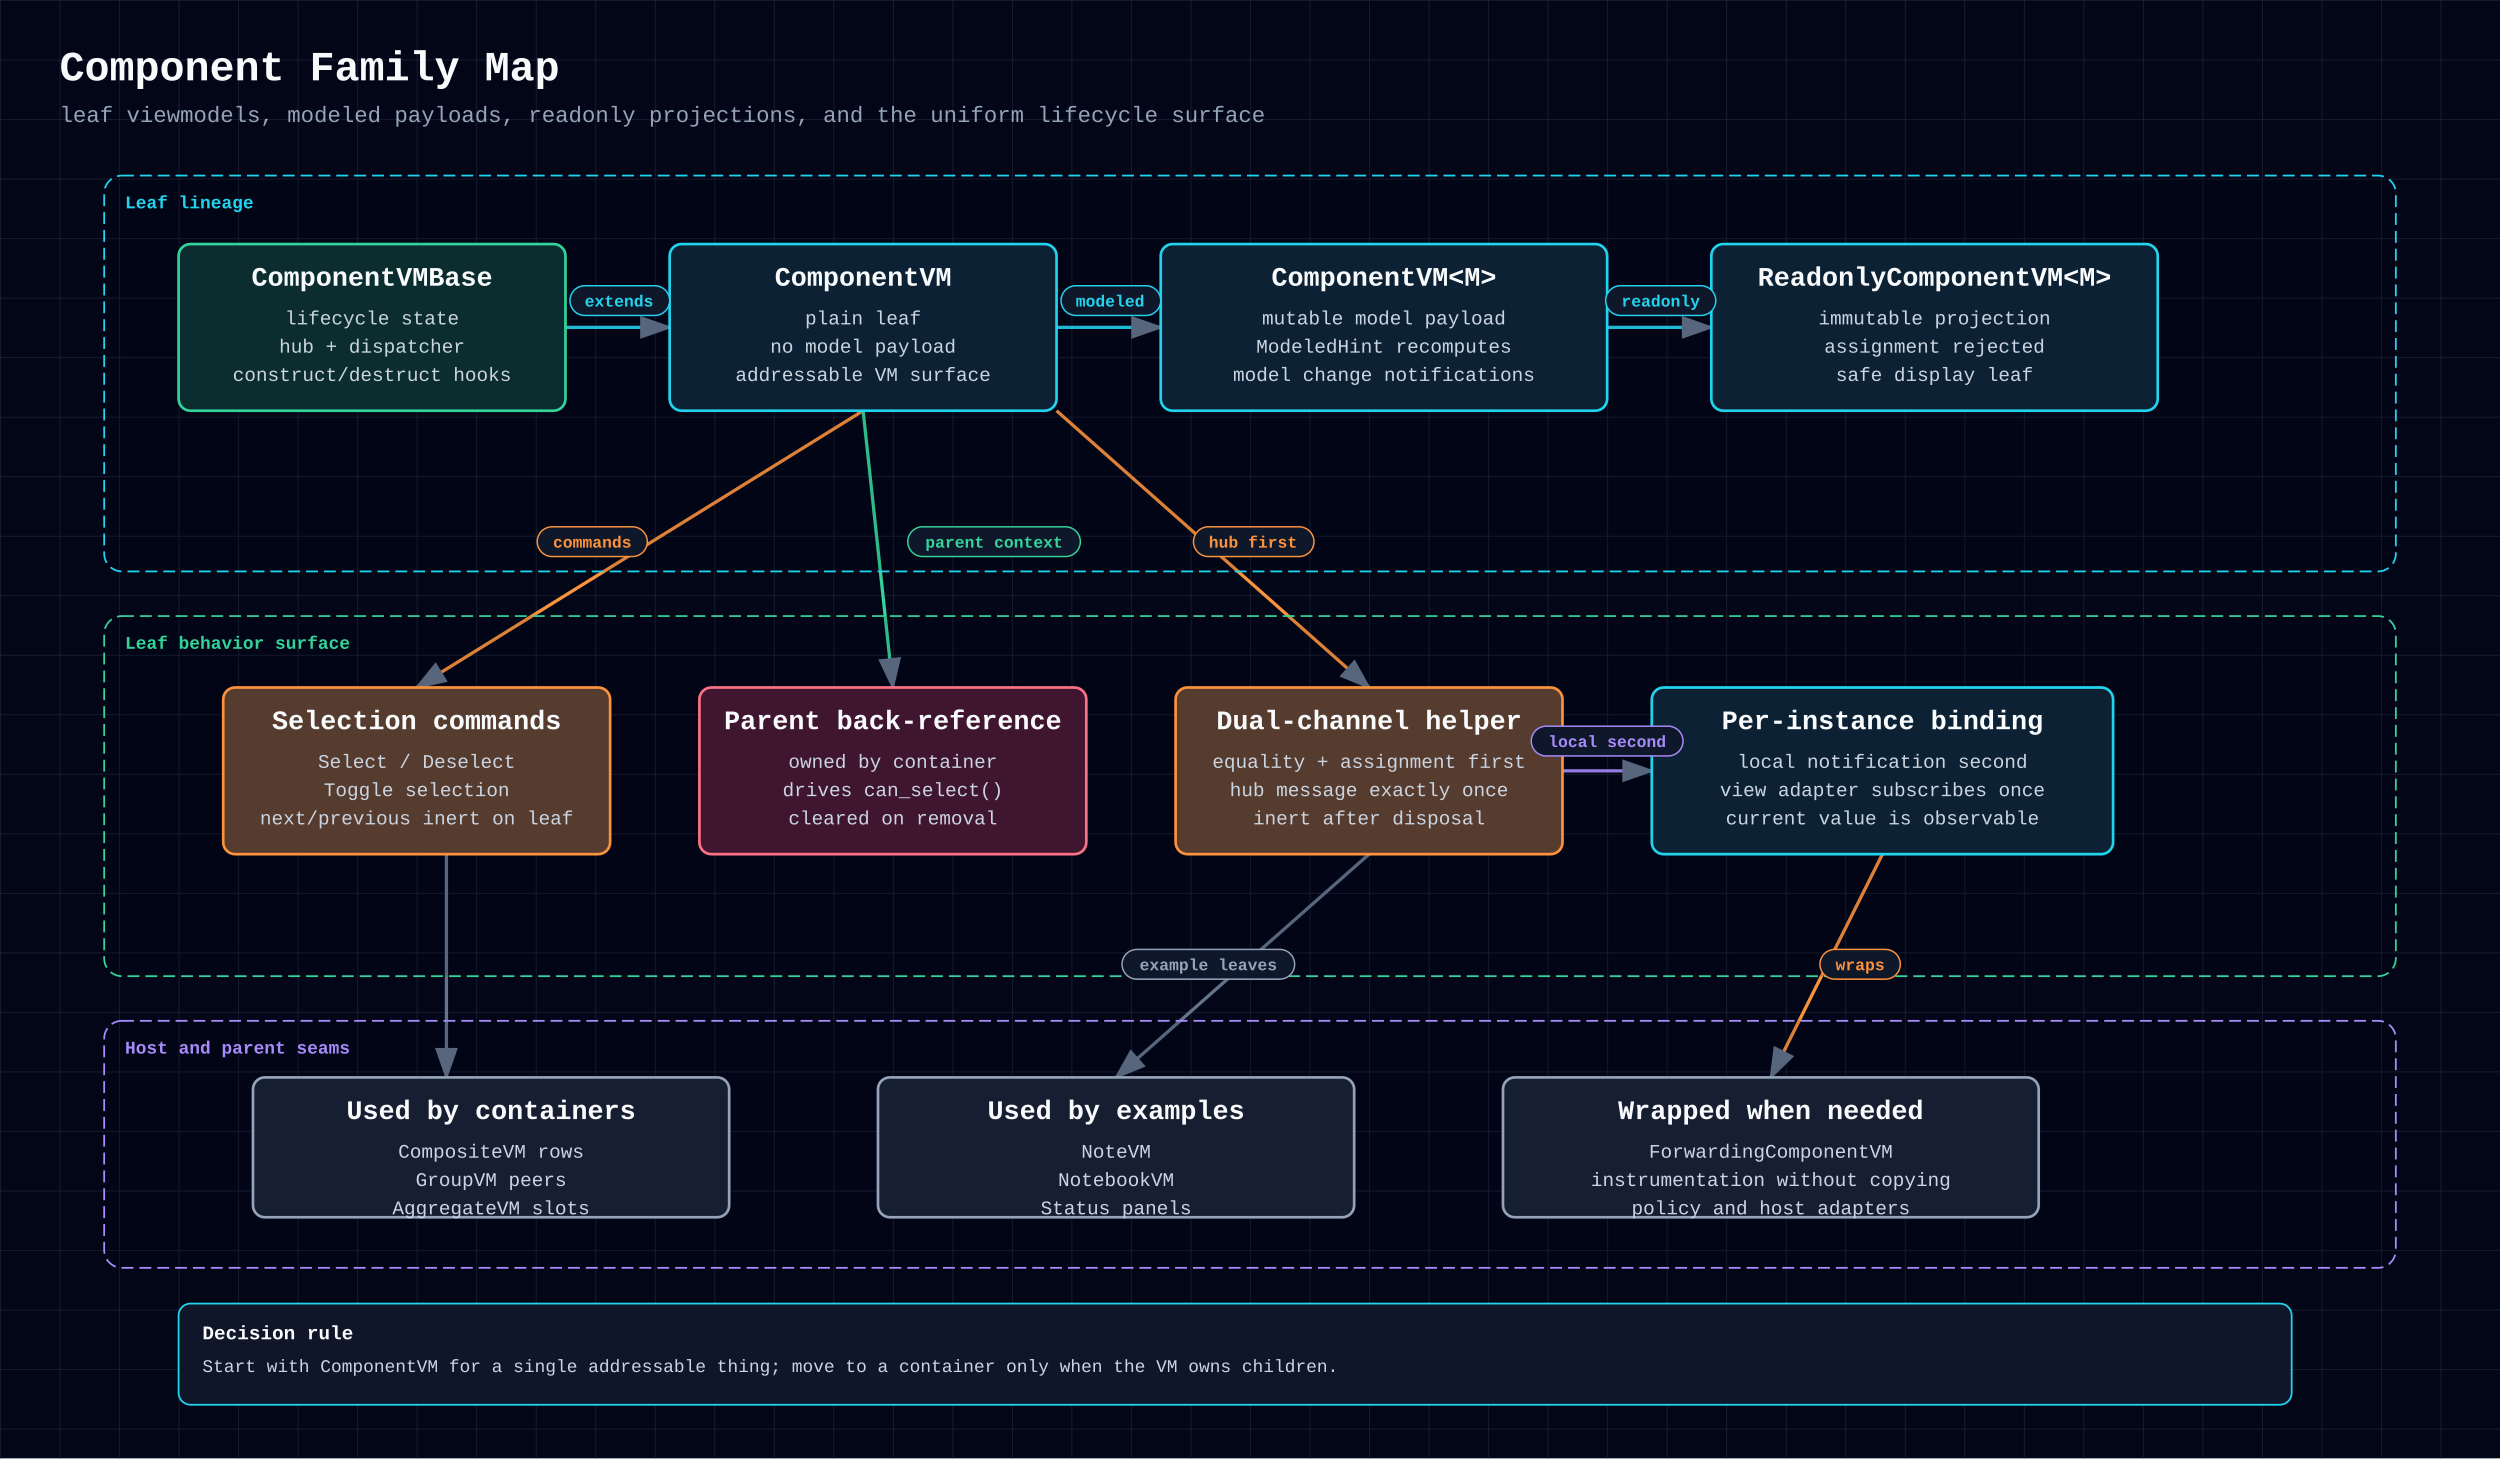
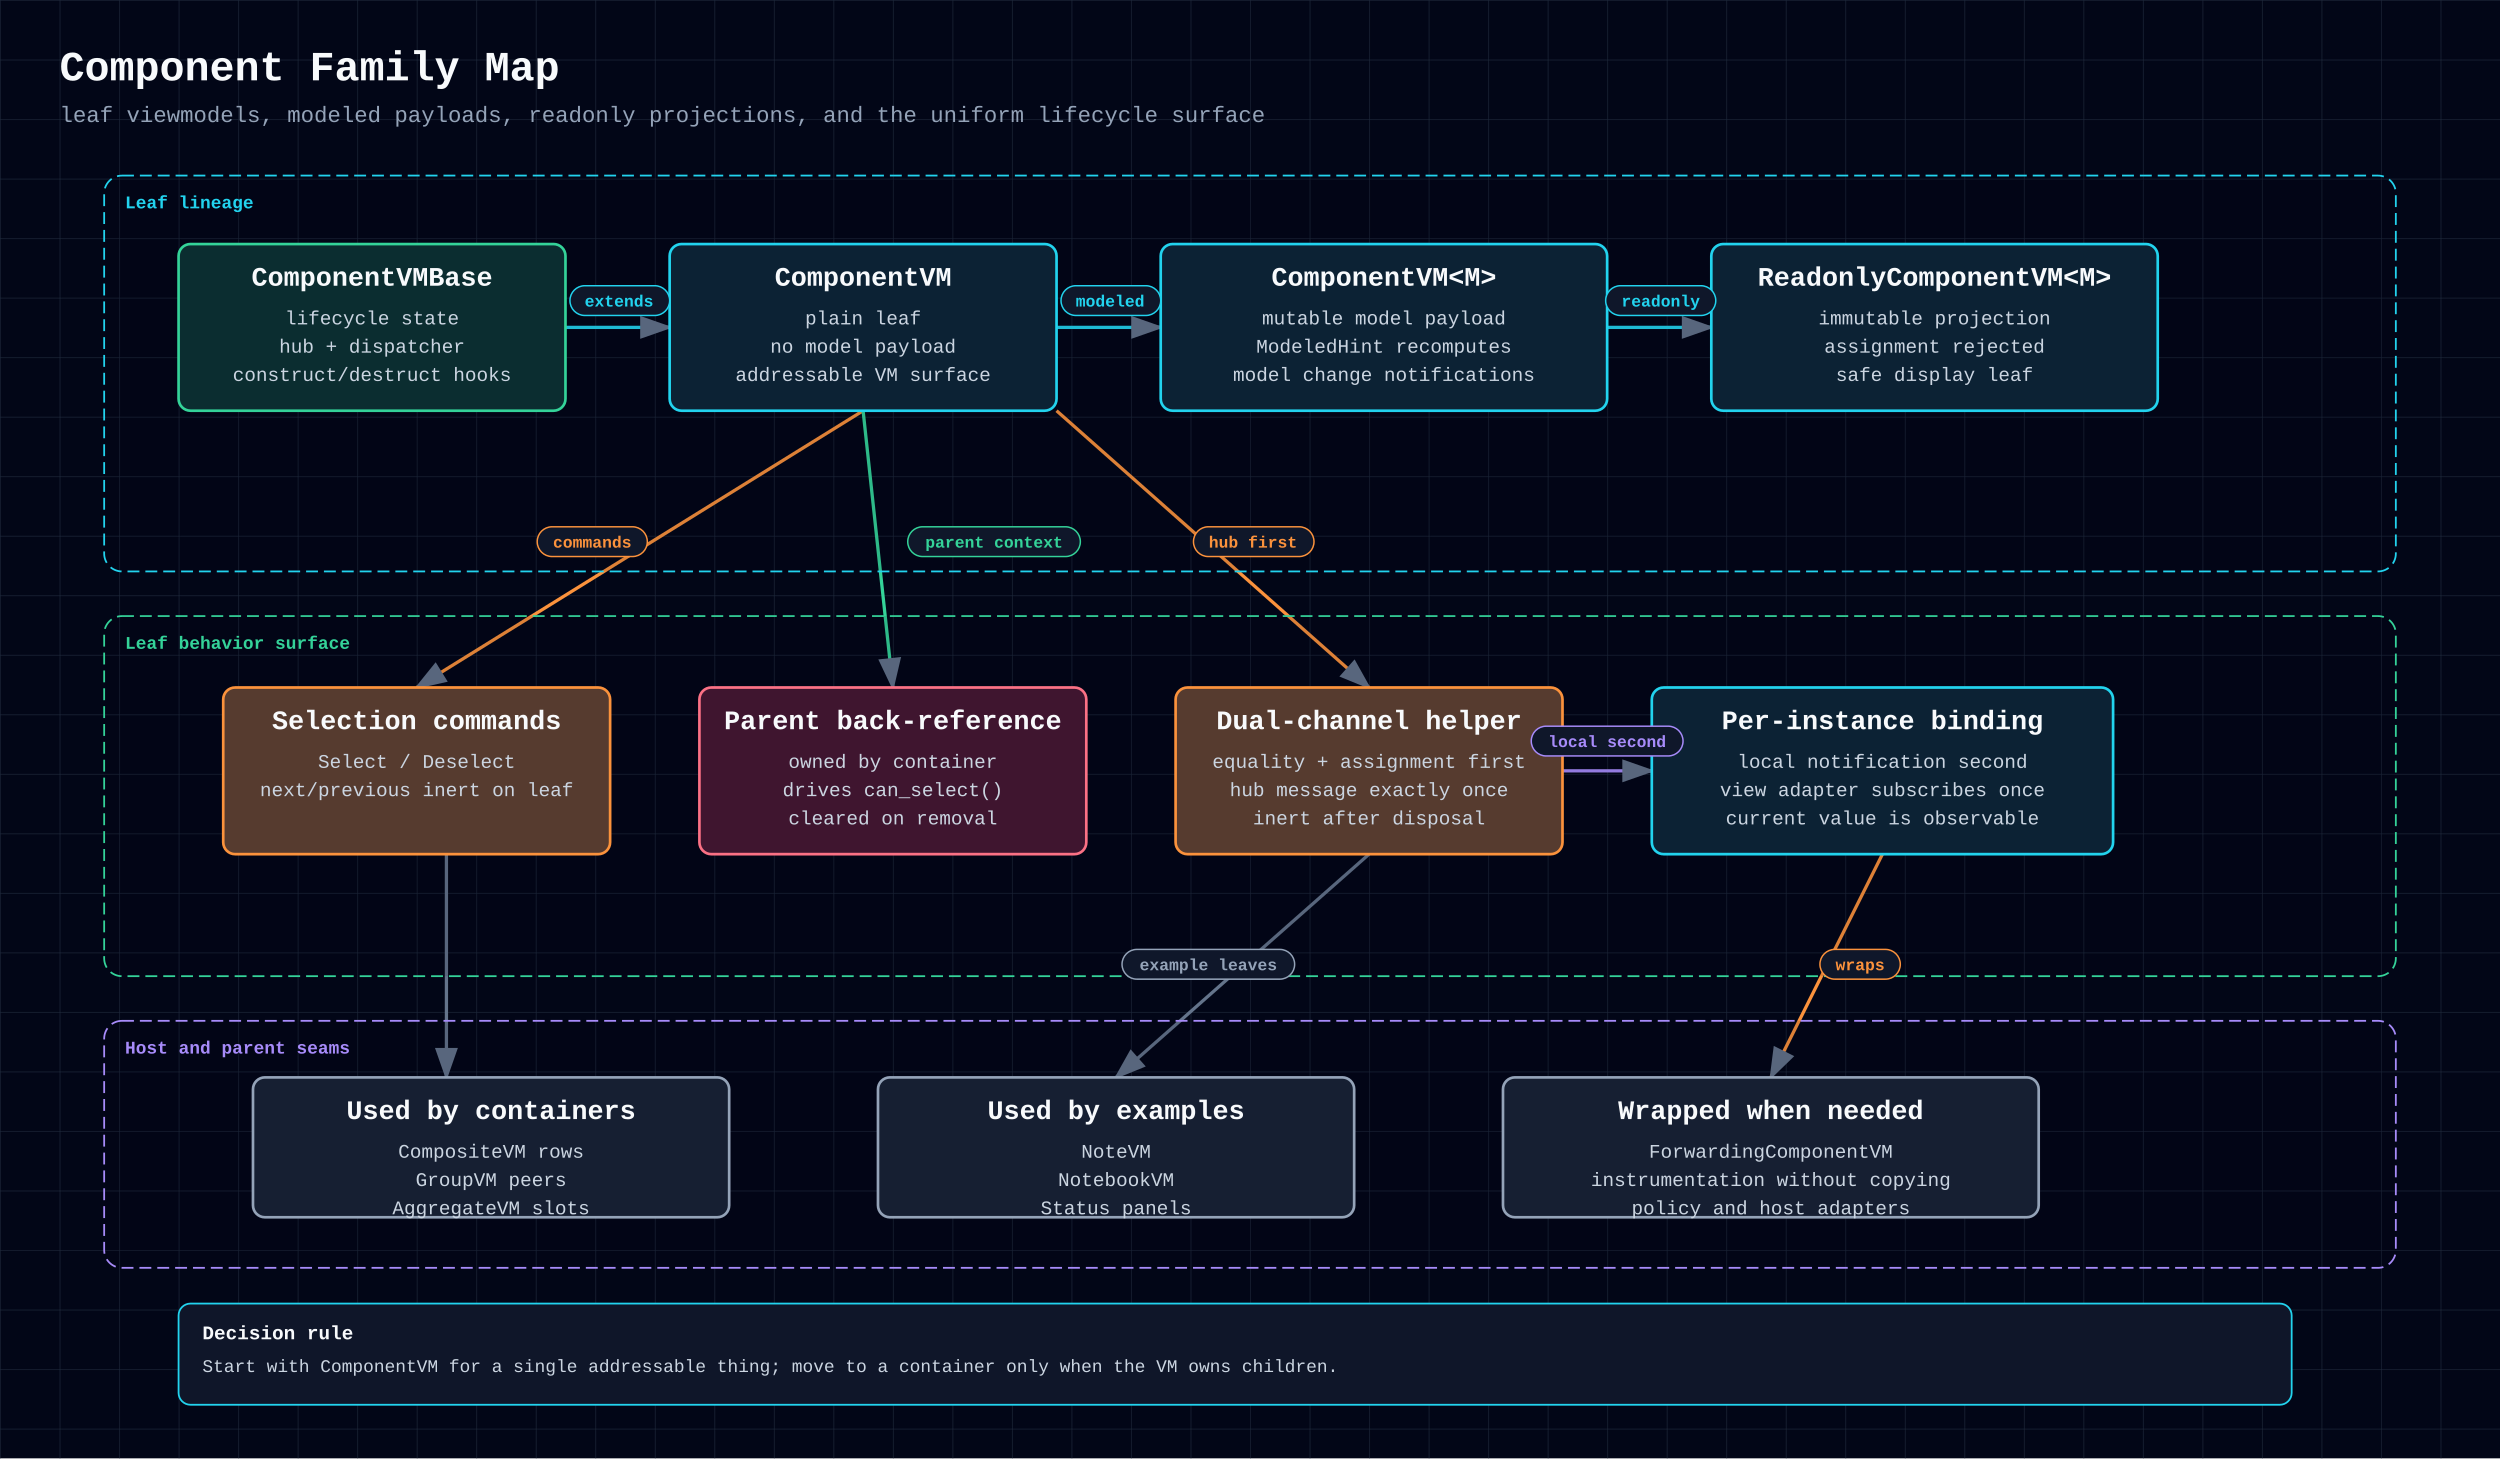
<svg xmlns="http://www.w3.org/2000/svg" width="1680" height="980" viewBox="0 0 1680 980" role="img" aria-labelledby="diagram-title diagram-description" style="font-family: 'JetBrains Mono', ui-monospace, SFMono-Regular, Menlo, Monaco, Consolas, 'Liberation Mono', 'Courier New', monospace;">
  <defs>
    <style>
      text { font-family: 'JetBrains Mono', ui-monospace, SFMono-Regular, Menlo, Monaco, Consolas, 'Liberation Mono', 'Courier New', monospace; }
    </style>
    <pattern id="grid" width="40" height="40" patternUnits="userSpaceOnUse">
      <path d="M 40 0 L 0 0 0 40" fill="none" stroke="#1e293b" stroke-width="0.8" />
    </pattern>
    <marker id="arrowhead" markerWidth="10" markerHeight="7" refX="9" refY="3.5" orient="auto">
      <polygon points="0 0, 10 3.5, 0 7" fill="#64748b" />
    </marker>
  </defs>
  <rect width="100%" height="100%" fill="#020617" />
  <rect width="100%" height="100%" fill="url(#grid)" />
  <text x="40" y="54" fill="#f8fafc" font-size="28" font-weight="700" text-anchor="start">Component Family Map</text>
  <text x="40" y="82" fill="#94a3b8" font-size="15" font-weight="400" text-anchor="start">leaf viewmodels, modeled payloads, readonly projections, and the uniform lifecycle surface</text>
  <polyline points="380,220 450,220" fill="none" stroke="#22d3ee" stroke-width="2.2" marker-end="url(#arrowhead)" />
  <polyline points="710,220 780,220" fill="none" stroke="#22d3ee" stroke-width="2.2" marker-end="url(#arrowhead)" />
  <polyline points="1080,220 1150,220" fill="none" stroke="#22d3ee" stroke-width="2.2" marker-end="url(#arrowhead)" />
  <polyline points="580,276 280,462" fill="none" stroke="#fb923c" stroke-width="2.2" marker-end="url(#arrowhead)" />
  <polyline points="580,276 600,462" fill="none" stroke="#34d399" stroke-width="2.2" marker-end="url(#arrowhead)" />
  <polyline points="710,276 920,462" fill="none" stroke="#fb923c" stroke-width="2.2" marker-end="url(#arrowhead)" />
  <polyline points="1050,518 1110,518" fill="none" stroke="#a78bfa" stroke-width="2.2" marker-end="url(#arrowhead)" />
  <polyline points="300,574 300,724" fill="none" stroke="#64748b" stroke-width="2.2" marker-end="url(#arrowhead)" />
  <polyline points="920,574 750,724" fill="none" stroke="#64748b" stroke-width="2.2" marker-end="url(#arrowhead)" />
  <polyline points="1265,574 1190,724" fill="none" stroke="#fb923c" stroke-width="2.2" marker-end="url(#arrowhead)" />
  <rect x="70" y="118" width="1540" height="266" rx="12" fill="rgba(2, 6, 23, 0.12)" stroke="#22d3ee" stroke-width="1.2" stroke-dasharray="8 4" />
  <text x="84" y="140" fill="#22d3ee" font-size="12" font-weight="700" text-anchor="start">Leaf lineage</text>
  <rect x="70" y="414" width="1540" height="242" rx="12" fill="rgba(2, 6, 23, 0.12)" stroke="#34d399" stroke-width="1.2" stroke-dasharray="8 4" />
  <text x="84" y="436" fill="#34d399" font-size="12" font-weight="700" text-anchor="start">Leaf behavior surface</text>
  <rect x="70" y="686" width="1540" height="166" rx="12" fill="rgba(2, 6, 23, 0.12)" stroke="#a78bfa" stroke-width="1.2" stroke-dasharray="8 4" />
  <text x="84" y="708" fill="#a78bfa" font-size="12" font-weight="700" text-anchor="start">Host and parent seams</text>
  <rect x="120" y="164" width="260" height="112" rx="8" fill="#0f172a" />
  <rect x="120" y="164" width="260" height="112" rx="8" fill="rgba(6, 78, 59, 0.4)" stroke="#34d399" stroke-width="1.8" />
  <text x="250" y="192" fill="#f8fafc" font-size="18" font-weight="700" text-anchor="middle">ComponentVMBase</text>
  <text x="250" y="218" fill="#cbd5e1" font-size="13" font-weight="400" text-anchor="middle">lifecycle state</text>
  <text x="250" y="237" fill="#cbd5e1" font-size="13" font-weight="400" text-anchor="middle">hub + dispatcher</text>
  <text x="250" y="256" fill="#cbd5e1" font-size="13" font-weight="400" text-anchor="middle">construct/destruct hooks</text>
  <rect x="450" y="164" width="260" height="112" rx="8" fill="#0f172a" />
  <rect x="450" y="164" width="260" height="112" rx="8" fill="rgba(8, 51, 68, 0.4)" stroke="#22d3ee" stroke-width="1.8" />
  <text x="580" y="192" fill="#f8fafc" font-size="18" font-weight="700" text-anchor="middle">ComponentVM</text>
  <text x="580" y="218" fill="#cbd5e1" font-size="13" font-weight="400" text-anchor="middle">plain leaf</text>
  <text x="580" y="237" fill="#cbd5e1" font-size="13" font-weight="400" text-anchor="middle">no model payload</text>
  <text x="580" y="256" fill="#cbd5e1" font-size="13" font-weight="400" text-anchor="middle">addressable VM surface</text>
  <rect x="780" y="164" width="300" height="112" rx="8" fill="#0f172a" />
  <rect x="780" y="164" width="300" height="112" rx="8" fill="rgba(8, 51, 68, 0.4)" stroke="#22d3ee" stroke-width="1.8" />
  <text x="930" y="192" fill="#f8fafc" font-size="18" font-weight="700" text-anchor="middle">ComponentVM&lt;M&gt;</text>
  <text x="930" y="218" fill="#cbd5e1" font-size="13" font-weight="400" text-anchor="middle">mutable model payload</text>
  <text x="930" y="237" fill="#cbd5e1" font-size="13" font-weight="400" text-anchor="middle">ModeledHint recomputes</text>
  <text x="930" y="256" fill="#cbd5e1" font-size="13" font-weight="400" text-anchor="middle">model change notifications</text>
  <rect x="1150" y="164" width="300" height="112" rx="8" fill="#0f172a" />
  <rect x="1150" y="164" width="300" height="112" rx="8" fill="rgba(8, 51, 68, 0.4)" stroke="#22d3ee" stroke-width="1.8" />
  <text x="1300" y="192" fill="#f8fafc" font-size="18" font-weight="700" text-anchor="middle">ReadonlyComponentVM&lt;M&gt;</text>
  <text x="1300" y="218" fill="#cbd5e1" font-size="13" font-weight="400" text-anchor="middle">immutable projection</text>
  <text x="1300" y="237" fill="#cbd5e1" font-size="13" font-weight="400" text-anchor="middle">assignment rejected</text>
  <text x="1300" y="256" fill="#cbd5e1" font-size="13" font-weight="400" text-anchor="middle">safe display leaf</text>
  <rect x="150" y="462" width="260" height="112" rx="8" fill="#0f172a" />
  <rect x="150" y="462" width="260" height="112" rx="8" fill="rgba(251, 146, 60, 0.3)" stroke="#fb923c" stroke-width="1.8" />
  <text x="280" y="490" fill="#f8fafc" font-size="18" font-weight="700" text-anchor="middle">Selection commands</text>
  <text x="280" y="516" fill="#cbd5e1" font-size="13" font-weight="400" text-anchor="middle">Select / Deselect</text>
-   <text x="280" y="535" fill="#cbd5e1" font-size="13" font-weight="400" text-anchor="middle">Toggle selection</text>
-   <text x="280" y="554" fill="#cbd5e1" font-size="13" font-weight="400" text-anchor="middle">next/previous inert on leaf</text>
+   <text x="280" y="535" fill="#cbd5e1" font-size="13" font-weight="400" text-anchor="middle">next/previous inert on leaf</text>
  <rect x="470" y="462" width="260" height="112" rx="8" fill="#0f172a" />
  <rect x="470" y="462" width="260" height="112" rx="8" fill="rgba(136, 19, 55, 0.4)" stroke="#fb7185" stroke-width="1.8" />
  <text x="600" y="490" fill="#f8fafc" font-size="18" font-weight="700" text-anchor="middle">Parent back-reference</text>
  <text x="600" y="516" fill="#cbd5e1" font-size="13" font-weight="400" text-anchor="middle">owned by container</text>
  <text x="600" y="535" fill="#cbd5e1" font-size="13" font-weight="400" text-anchor="middle">drives can_select()</text>
  <text x="600" y="554" fill="#cbd5e1" font-size="13" font-weight="400" text-anchor="middle">cleared on removal</text>
  <rect x="790" y="462" width="260" height="112" rx="8" fill="#0f172a" />
  <rect x="790" y="462" width="260" height="112" rx="8" fill="rgba(251, 146, 60, 0.3)" stroke="#fb923c" stroke-width="1.8" />
  <text x="920" y="490" fill="#f8fafc" font-size="18" font-weight="700" text-anchor="middle">Dual-channel helper</text>
  <text x="920" y="516" fill="#cbd5e1" font-size="13" font-weight="400" text-anchor="middle">equality + assignment first</text>
  <text x="920" y="535" fill="#cbd5e1" font-size="13" font-weight="400" text-anchor="middle">hub message exactly once</text>
  <text x="920" y="554" fill="#cbd5e1" font-size="13" font-weight="400" text-anchor="middle">inert after disposal</text>
  <rect x="1110" y="462" width="310" height="112" rx="8" fill="#0f172a" />
  <rect x="1110" y="462" width="310" height="112" rx="8" fill="rgba(8, 51, 68, 0.4)" stroke="#22d3ee" stroke-width="1.8" />
  <text x="1265" y="490" fill="#f8fafc" font-size="18" font-weight="700" text-anchor="middle">Per-instance binding</text>
  <text x="1265" y="516" fill="#cbd5e1" font-size="13" font-weight="400" text-anchor="middle">local notification second</text>
  <text x="1265" y="535" fill="#cbd5e1" font-size="13" font-weight="400" text-anchor="middle">view adapter subscribes once</text>
  <text x="1265" y="554" fill="#cbd5e1" font-size="13" font-weight="400" text-anchor="middle">current value is observable</text>
  <rect x="170" y="724" width="320" height="94" rx="8" fill="#0f172a" />
  <rect x="170" y="724" width="320" height="94" rx="8" fill="rgba(30, 41, 59, 0.5)" stroke="#94a3b8" stroke-width="1.8" />
  <text x="330" y="752" fill="#f8fafc" font-size="18" font-weight="700" text-anchor="middle">Used by containers</text>
  <text x="330" y="778" fill="#cbd5e1" font-size="13" font-weight="400" text-anchor="middle">CompositeVM rows</text>
  <text x="330" y="797" fill="#cbd5e1" font-size="13" font-weight="400" text-anchor="middle">GroupVM peers</text>
  <text x="330" y="816" fill="#cbd5e1" font-size="13" font-weight="400" text-anchor="middle">AggregateVM slots</text>
  <rect x="590" y="724" width="320" height="94" rx="8" fill="#0f172a" />
  <rect x="590" y="724" width="320" height="94" rx="8" fill="rgba(30, 41, 59, 0.5)" stroke="#94a3b8" stroke-width="1.8" />
  <text x="750" y="752" fill="#f8fafc" font-size="18" font-weight="700" text-anchor="middle">Used by examples</text>
  <text x="750" y="778" fill="#cbd5e1" font-size="13" font-weight="400" text-anchor="middle">NoteVM</text>
  <text x="750" y="797" fill="#cbd5e1" font-size="13" font-weight="400" text-anchor="middle">NotebookVM</text>
  <text x="750" y="816" fill="#cbd5e1" font-size="13" font-weight="400" text-anchor="middle">Status panels</text>
  <rect x="1010" y="724" width="360" height="94" rx="8" fill="#0f172a" />
  <rect x="1010" y="724" width="360" height="94" rx="8" fill="rgba(30, 41, 59, 0.5)" stroke="#94a3b8" stroke-width="1.8" />
  <text x="1190" y="752" fill="#f8fafc" font-size="18" font-weight="700" text-anchor="middle">Wrapped when needed</text>
  <text x="1190" y="778" fill="#cbd5e1" font-size="13" font-weight="400" text-anchor="middle">ForwardingComponentVM</text>
  <text x="1190" y="797" fill="#cbd5e1" font-size="13" font-weight="400" text-anchor="middle">instrumentation without copying</text>
  <text x="1190" y="816" fill="#cbd5e1" font-size="13" font-weight="400" text-anchor="middle">policy and host adapters</text>
  <rect x="120" y="876" width="1420" height="68" rx="8" fill="#0f172a" />
  <rect x="120" y="876" width="1420" height="68" rx="8" fill="rgba(15, 23, 42, 0.94)" stroke="#22d3ee" stroke-width="1.2" />
  <text x="136" y="900" fill="#f8fafc" font-size="13" font-weight="700" text-anchor="start">Decision rule</text>
  <text x="136" y="922" fill="#cbd5e1" font-size="12" font-weight="400" text-anchor="start">Start with ComponentVM for a single addressable thing; move to a container only when the VM owns children.</text>
  <rect x="383" y="192" width="67" height="20" rx="10" fill="#0f172a" stroke="#22d3ee" stroke-width="1" />
  <text x="416" y="206" fill="#22d3ee" font-size="11" font-weight="700" text-anchor="middle">extends</text>
  <rect x="713" y="192" width="67" height="20" rx="10" fill="#0f172a" stroke="#22d3ee" stroke-width="1" />
  <text x="746" y="206" fill="#22d3ee" font-size="11" font-weight="700" text-anchor="middle">modeled</text>
  <rect x="1079" y="192" width="74" height="20" rx="10" fill="#0f172a" stroke="#22d3ee" stroke-width="1" />
  <text x="1116" y="206" fill="#22d3ee" font-size="11" font-weight="700" text-anchor="middle">readonly</text>
  <rect x="361" y="354" width="74" height="20" rx="10" fill="#0f172a" stroke="#fb923c" stroke-width="1" />
  <text x="398" y="368" fill="#fb923c" font-size="11" font-weight="700" text-anchor="middle">commands</text>
  <rect x="610" y="354" width="116" height="20" rx="10" fill="#0f172a" stroke="#34d399" stroke-width="1" />
  <text x="668" y="368" fill="#34d399" font-size="11" font-weight="700" text-anchor="middle">parent context</text>
  <rect x="802" y="354" width="81" height="20" rx="10" fill="#0f172a" stroke="#fb923c" stroke-width="1" />
  <text x="842" y="368" fill="#fb923c" font-size="11" font-weight="700" text-anchor="middle">hub first</text>
  <rect x="1029" y="488" width="102" height="20" rx="10" fill="#0f172a" stroke="#a78bfa" stroke-width="1" />
  <text x="1080" y="502" fill="#a78bfa" font-size="11" font-weight="700" text-anchor="middle">local second</text>
  <rect x="754" y="638" width="116" height="20" rx="10" fill="#0f172a" stroke="#94a3b8" stroke-width="1" />
  <text x="812" y="652" fill="#94a3b8" font-size="11" font-weight="700" text-anchor="middle">example leaves</text>
  <rect x="1223" y="638" width="54" height="20" rx="10" fill="#0f172a" stroke="#fb923c" stroke-width="1" />
  <text x="1250" y="652" fill="#fb923c" font-size="11" font-weight="700" text-anchor="middle">wraps</text>
</svg>
